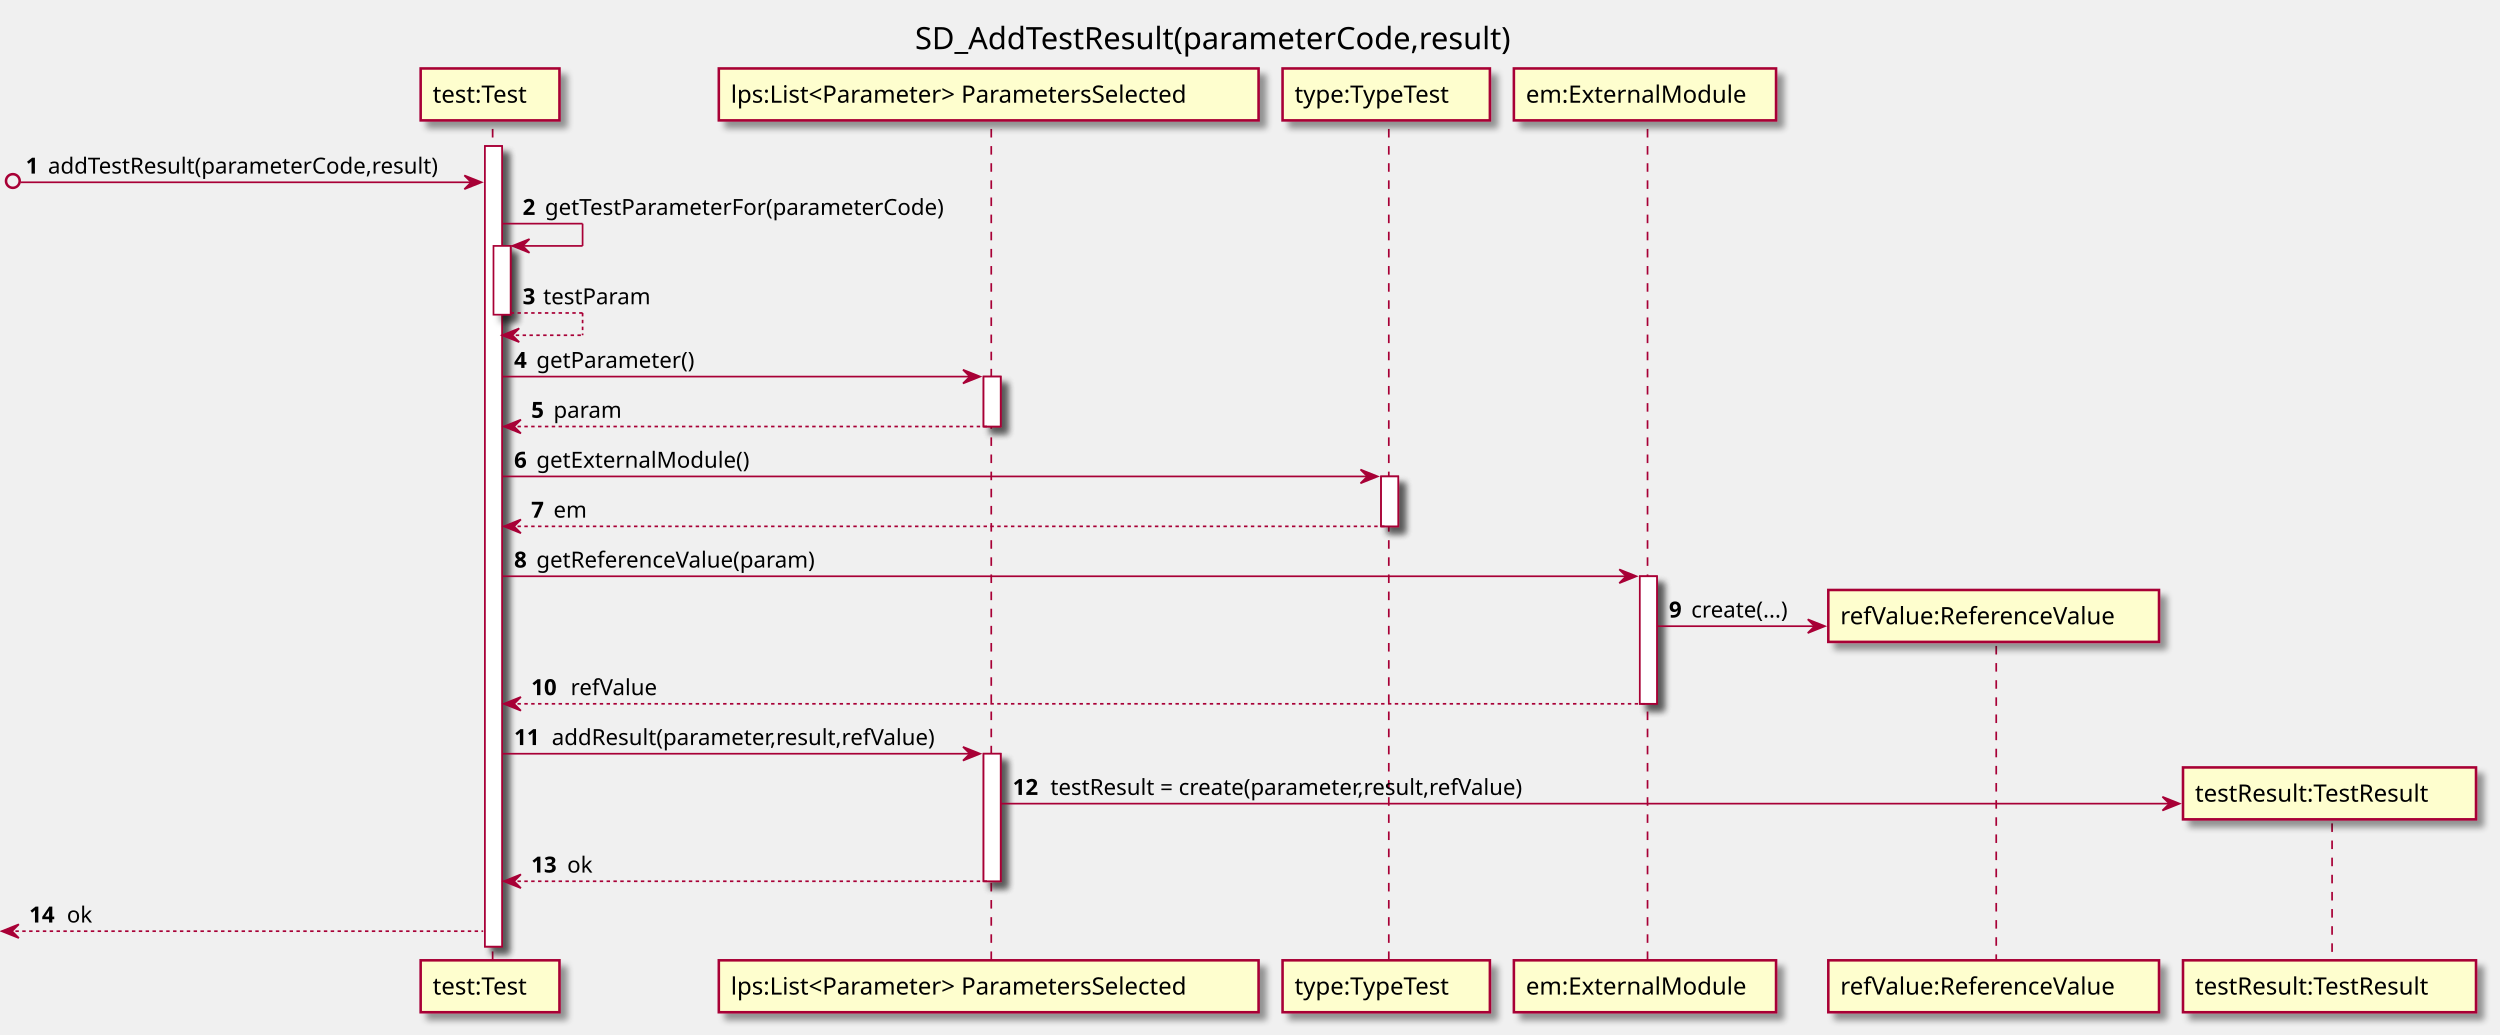
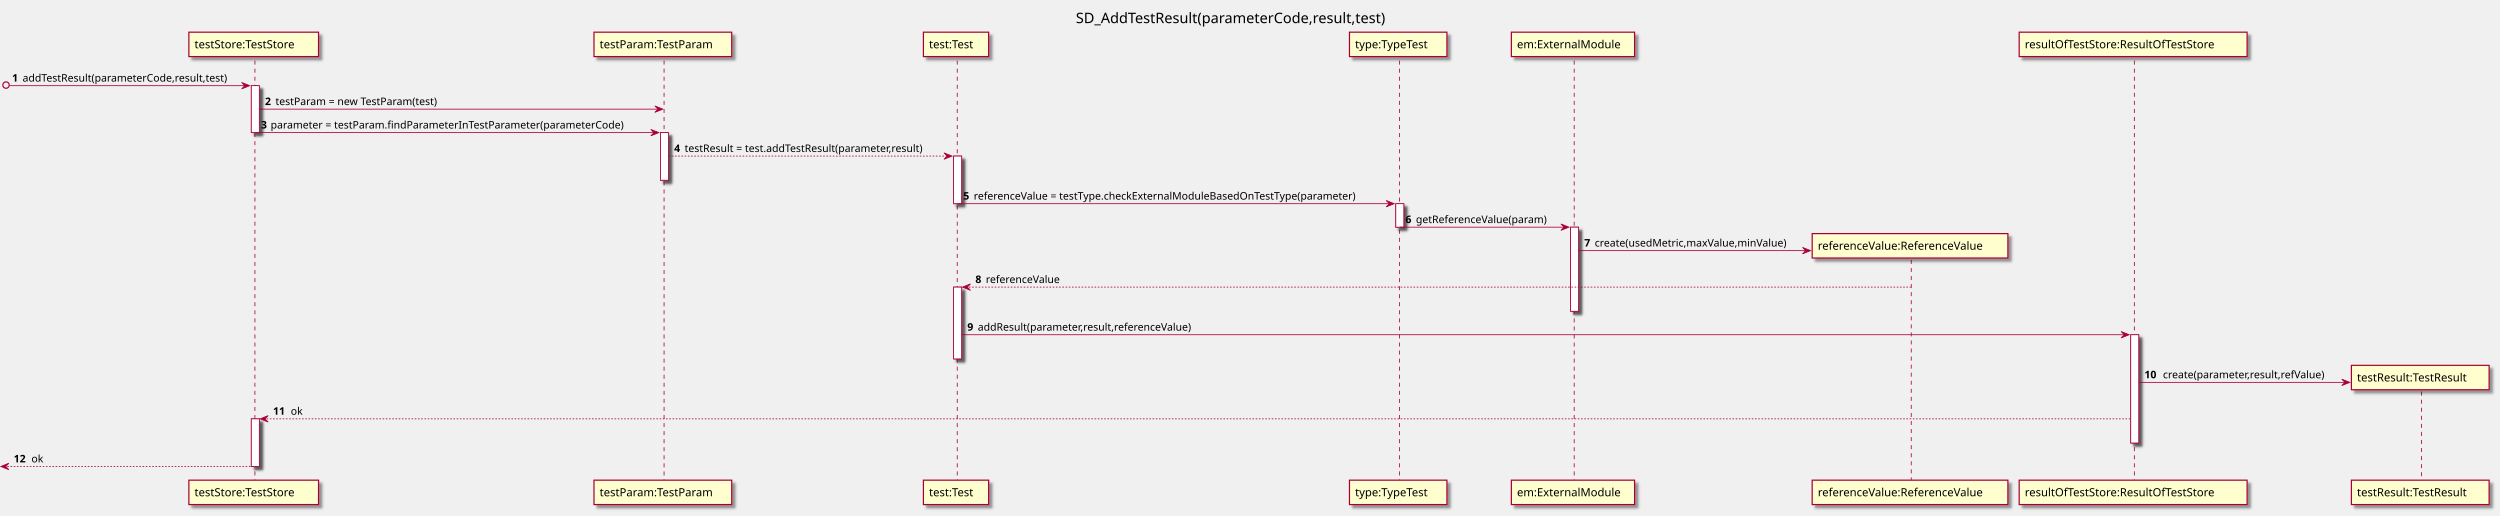
- <svg xmlns="http://www.w3.org/2000/svg" contentScriptType="application/ecmascript" contentStyleType="text/css" height="604px" preserveAspectRatio="none" style="width:1459px;height:604px;background:#FFFFFF;" version="1.1" viewBox="0 0 1459 604" width="1459px" zoomAndPan="magnify">
+ <svg xmlns="http://www.w3.org/2000/svg" contentScriptType="application/ecmascript" contentStyleType="text/css" height="640px" preserveAspectRatio="none" style="width:3104px;height:640px;background:#FFFFFF;" version="1.1" viewBox="0 0 3104 640" width="3104px" zoomAndPan="magnify">
  <defs>
-     <filter height="300%" id="faq3118v43zsx" width="300%" x="-1" y="-1">
+     <filter height="300%" id="fwriu9t95asdf" width="300%" x="-1" y="-1">
      <feGaussianBlur result="blurOut" stdDeviation="2.0" />
      <feColorMatrix in="blurOut" result="blurOut2" type="matrix" values="0 0 0 0 0 0 0 0 0 0 0 0 0 0 0 0 0 0 .4 0" />
      <feOffset dx="4.0" dy="4.0" in="blurOut2" result="blurOut3" />
      <feBlend in="SourceGraphic" in2="blurOut3" mode="normal" />
    </filter>
  </defs>
  <g>
-     <text fill="#000000" font-family="sans-serif" font-size="18" lengthAdjust="spacing" textLength="386" x="534" y="28.708">SD_AddTestResult(parameterCode,result)</text>
-     <rect fill="#FFFFFF" filter="url(#faq3118v43zsx)" height="467.188" style="stroke:#A80036;stroke-width:1.0;" width="10" x="283" y="85.25" />
-     <rect fill="#FFFFFF" filter="url(#faq3118v43zsx)" height="40.133" style="stroke:#A80036;stroke-width:1.0;" width="10" x="288" y="143.516" />
-     <rect fill="#FFFFFF" filter="url(#faq3118v43zsx)" height="29.133" style="stroke:#A80036;stroke-width:1.0;" width="10" x="574" y="219.781" />
-     <rect fill="#FFFFFF" filter="url(#faq3118v43zsx)" height="74.43" style="stroke:#A80036;stroke-width:1.0;" width="10" x="574" y="439.875" />
-     <rect fill="#FFFFFF" filter="url(#faq3118v43zsx)" height="29.133" style="stroke:#A80036;stroke-width:1.0;" width="10" x="806" y="278.047" />
-     <rect fill="#FFFFFF" filter="url(#faq3118v43zsx)" height="74.43" style="stroke:#A80036;stroke-width:1.0;" width="10" x="957" y="336.312" />
-     <line style="stroke:#A80036;stroke-width:1.0;stroke-dasharray:5.0,5.0;" x1="287.5" x2="287.5" y1="75.25" y2="561.438" />
-     <line style="stroke:#A80036;stroke-width:1.0;stroke-dasharray:5.0,5.0;" x1="578.5" x2="578.5" y1="75.25" y2="561.438" />
-     <line style="stroke:#A80036;stroke-width:1.0;stroke-dasharray:5.0,5.0;" x1="810.5" x2="810.5" y1="75.25" y2="561.438" />
-     <line style="stroke:#A80036;stroke-width:1.0;stroke-dasharray:5.0,5.0;" x1="961.5" x2="961.5" y1="75.25" y2="561.438" />
-     <line style="stroke:#A80036;stroke-width:1.0;stroke-dasharray:5.0,5.0;" x1="1165" x2="1165" y1="376.961" y2="561.438" />
-     <line style="stroke:#A80036;stroke-width:1.0;stroke-dasharray:5.0,5.0;" x1="1361" x2="1361" y1="480.523" y2="561.438" />
-     <rect fill="#FEFECE" filter="url(#faq3118v43zsx)" height="30.297" style="stroke:#A80036;stroke-width:1.5;" width="81" x="245.5" y="39.953" />
-     <text fill="#000000" font-family="sans-serif" font-size="14" lengthAdjust="spacing" textLength="67" x="252.5" y="59.948">test:Test</text>
-     <rect fill="#FEFECE" filter="url(#faq3118v43zsx)" height="30.297" style="stroke:#A80036;stroke-width:1.5;" width="81" x="245.5" y="560.438" />
-     <text fill="#000000" font-family="sans-serif" font-size="14" lengthAdjust="spacing" textLength="67" x="252.5" y="580.433">test:Test</text>
-     <rect fill="#FEFECE" filter="url(#faq3118v43zsx)" height="30.297" style="stroke:#A80036;stroke-width:1.5;" width="315" x="419.5" y="39.953" />
-     <text fill="#000000" font-family="sans-serif" font-size="14" lengthAdjust="spacing" textLength="301" x="426.5" y="59.948">lps:List&lt;Parameter&gt; ParametersSelected</text>
-     <rect fill="#FEFECE" filter="url(#faq3118v43zsx)" height="30.297" style="stroke:#A80036;stroke-width:1.5;" width="315" x="419.5" y="560.438" />
-     <text fill="#000000" font-family="sans-serif" font-size="14" lengthAdjust="spacing" textLength="301" x="426.5" y="580.433">lps:List&lt;Parameter&gt; ParametersSelected</text>
-     <rect fill="#FEFECE" filter="url(#faq3118v43zsx)" height="30.297" style="stroke:#A80036;stroke-width:1.5;" width="121" x="748.5" y="39.953" />
-     <text fill="#000000" font-family="sans-serif" font-size="14" lengthAdjust="spacing" textLength="107" x="755.5" y="59.948">type:TypeTest</text>
-     <rect fill="#FEFECE" filter="url(#faq3118v43zsx)" height="30.297" style="stroke:#A80036;stroke-width:1.5;" width="121" x="748.5" y="560.438" />
-     <text fill="#000000" font-family="sans-serif" font-size="14" lengthAdjust="spacing" textLength="107" x="755.5" y="580.433">type:TypeTest</text>
-     <rect fill="#FEFECE" filter="url(#faq3118v43zsx)" height="30.297" style="stroke:#A80036;stroke-width:1.5;" width="153" x="883.5" y="39.953" />
-     <text fill="#000000" font-family="sans-serif" font-size="14" lengthAdjust="spacing" textLength="139" x="890.5" y="59.948">em:ExternalModule</text>
-     <rect fill="#FEFECE" filter="url(#faq3118v43zsx)" height="30.297" style="stroke:#A80036;stroke-width:1.5;" width="153" x="883.5" y="560.438" />
-     <text fill="#000000" font-family="sans-serif" font-size="14" lengthAdjust="spacing" textLength="139" x="890.5" y="580.433">em:ExternalModule</text>
-     <rect fill="#FEFECE" filter="url(#faq3118v43zsx)" height="30.297" style="stroke:#A80036;stroke-width:1.5;" width="193" x="1067" y="560.438" />
-     <text fill="#000000" font-family="sans-serif" font-size="14" lengthAdjust="spacing" textLength="179" x="1074" y="580.433">refValue:ReferenceValue</text>
-     <rect fill="#FEFECE" filter="url(#faq3118v43zsx)" height="30.297" style="stroke:#A80036;stroke-width:1.5;" width="171" x="1274" y="560.438" />
-     <text fill="#000000" font-family="sans-serif" font-size="14" lengthAdjust="spacing" textLength="157" x="1281" y="580.433">testResult:TestResult</text>
-     <rect fill="#FFFFFF" filter="url(#faq3118v43zsx)" height="467.188" style="stroke:#A80036;stroke-width:1.0;" width="10" x="283" y="85.25" />
-     <rect fill="#FFFFFF" filter="url(#faq3118v43zsx)" height="40.133" style="stroke:#A80036;stroke-width:1.0;" width="10" x="288" y="143.516" />
-     <rect fill="#FFFFFF" filter="url(#faq3118v43zsx)" height="29.133" style="stroke:#A80036;stroke-width:1.0;" width="10" x="574" y="219.781" />
-     <rect fill="#FFFFFF" filter="url(#faq3118v43zsx)" height="74.43" style="stroke:#A80036;stroke-width:1.0;" width="10" x="574" y="439.875" />
-     <rect fill="#FFFFFF" filter="url(#faq3118v43zsx)" height="29.133" style="stroke:#A80036;stroke-width:1.0;" width="10" x="806" y="278.047" />
-     <rect fill="#FFFFFF" filter="url(#faq3118v43zsx)" height="74.43" style="stroke:#A80036;stroke-width:1.0;" width="10" x="957" y="336.312" />
+     <text fill="#000000" font-family="sans-serif" font-size="18" lengthAdjust="spacing" textLength="428" x="1335.75" y="28.708">SD_AddTestResult(parameterCode,result,test)</text>
+     <rect fill="#FFFFFF" filter="url(#fwriu9t95asdf)" height="58.266" style="stroke:#A80036;stroke-width:1.0;" width="10" x="312" y="106.383" />
+     <rect fill="#FFFFFF" filter="url(#fwriu9t95asdf)" height="59.133" style="stroke:#A80036;stroke-width:1.0;" width="10" x="312" y="520.039" />
+     <rect fill="#FFFFFF" filter="url(#fwriu9t95asdf)" height="59.133" style="stroke:#A80036;stroke-width:1.0;" width="10" x="820" y="164.648" />
+     <rect fill="#FFFFFF" filter="url(#fwriu9t95asdf)" height="59.133" style="stroke:#A80036;stroke-width:1.0;" width="10" x="1184" y="193.781" />
+     <rect fill="#FFFFFF" filter="url(#fwriu9t95asdf)" height="89.133" style="stroke:#A80036;stroke-width:1.0;" width="10" x="1184" y="356.477" />
+     <rect fill="#FFFFFF" filter="url(#fwriu9t95asdf)" height="29.133" style="stroke:#A80036;stroke-width:1.0;" width="10" x="1733" y="252.914" />
+     <rect fill="#FFFFFF" filter="url(#fwriu9t95asdf)" height="104.43" style="stroke:#A80036;stroke-width:1.0;" width="10" x="1950" y="282.047" />
+     <rect fill="#FFFFFF" filter="url(#fwriu9t95asdf)" height="134.43" style="stroke:#A80036;stroke-width:1.0;" width="10" x="2645.5" y="415.609" />
+     <line style="stroke:#A80036;stroke-width:1.0;stroke-dasharray:5.0,5.0;" x1="316.5" x2="316.5" y1="75.25" y2="597.172" />
+     <line style="stroke:#A80036;stroke-width:1.0;stroke-dasharray:5.0,5.0;" x1="824.5" x2="824.5" y1="75.25" y2="597.172" />
+     <line style="stroke:#A80036;stroke-width:1.0;stroke-dasharray:5.0,5.0;" x1="1188.5" x2="1188.5" y1="75.25" y2="597.172" />
+     <line style="stroke:#A80036;stroke-width:1.0;stroke-dasharray:5.0,5.0;" x1="1737.5" x2="1737.5" y1="75.25" y2="597.172" />
+     <line style="stroke:#A80036;stroke-width:1.0;stroke-dasharray:5.0,5.0;" x1="1954.5" x2="1954.5" y1="75.25" y2="597.172" />
+     <line style="stroke:#A80036;stroke-width:1.0;stroke-dasharray:5.0,5.0;" x1="2373" x2="2373" y1="322.695" y2="597.172" />
+     <line style="stroke:#A80036;stroke-width:1.0;stroke-dasharray:5.0,5.0;" x1="2650" x2="2650" y1="75.25" y2="597.172" />
+     <line style="stroke:#A80036;stroke-width:1.0;stroke-dasharray:5.0,5.0;" x1="3006.5" x2="3006.5" y1="486.258" y2="597.172" />
+     <rect fill="#FEFECE" filter="url(#fwriu9t95asdf)" height="30.297" style="stroke:#A80036;stroke-width:1.5;" width="161" x="234.5" y="39.953" />
+     <text fill="#000000" font-family="sans-serif" font-size="14" lengthAdjust="spacing" textLength="147" x="241.5" y="59.948">testStore:TestStore</text>
+     <rect fill="#FEFECE" filter="url(#fwriu9t95asdf)" height="30.297" style="stroke:#A80036;stroke-width:1.5;" width="161" x="234.5" y="596.172" />
+     <text fill="#000000" font-family="sans-serif" font-size="14" lengthAdjust="spacing" textLength="147" x="241.5" y="616.167">testStore:TestStore</text>
+     <rect fill="#FEFECE" filter="url(#fwriu9t95asdf)" height="30.297" style="stroke:#A80036;stroke-width:1.5;" width="171" x="737.5" y="39.953" />
+     <text fill="#000000" font-family="sans-serif" font-size="14" lengthAdjust="spacing" textLength="157" x="744.5" y="59.948">testParam:TestParam</text>
+     <rect fill="#FEFECE" filter="url(#fwriu9t95asdf)" height="30.297" style="stroke:#A80036;stroke-width:1.5;" width="171" x="737.5" y="596.172" />
+     <text fill="#000000" font-family="sans-serif" font-size="14" lengthAdjust="spacing" textLength="157" x="744.5" y="616.167">testParam:TestParam</text>
+     <rect fill="#FEFECE" filter="url(#fwriu9t95asdf)" height="30.297" style="stroke:#A80036;stroke-width:1.5;" width="81" x="1146.5" y="39.953" />
+     <text fill="#000000" font-family="sans-serif" font-size="14" lengthAdjust="spacing" textLength="67" x="1153.5" y="59.948">test:Test</text>
+     <rect fill="#FEFECE" filter="url(#fwriu9t95asdf)" height="30.297" style="stroke:#A80036;stroke-width:1.5;" width="81" x="1146.5" y="596.172" />
+     <text fill="#000000" font-family="sans-serif" font-size="14" lengthAdjust="spacing" textLength="67" x="1153.5" y="616.167">test:Test</text>
+     <rect fill="#FEFECE" filter="url(#fwriu9t95asdf)" height="30.297" style="stroke:#A80036;stroke-width:1.5;" width="121" x="1675.5" y="39.953" />
+     <text fill="#000000" font-family="sans-serif" font-size="14" lengthAdjust="spacing" textLength="107" x="1682.5" y="59.948">type:TypeTest</text>
+     <rect fill="#FEFECE" filter="url(#fwriu9t95asdf)" height="30.297" style="stroke:#A80036;stroke-width:1.5;" width="121" x="1675.5" y="596.172" />
+     <text fill="#000000" font-family="sans-serif" font-size="14" lengthAdjust="spacing" textLength="107" x="1682.5" y="616.167">type:TypeTest</text>
+     <rect fill="#FEFECE" filter="url(#fwriu9t95asdf)" height="30.297" style="stroke:#A80036;stroke-width:1.5;" width="153" x="1876.5" y="39.953" />
+     <text fill="#000000" font-family="sans-serif" font-size="14" lengthAdjust="spacing" textLength="139" x="1883.5" y="59.948">em:ExternalModule</text>
+     <rect fill="#FEFECE" filter="url(#fwriu9t95asdf)" height="30.297" style="stroke:#A80036;stroke-width:1.5;" width="153" x="1876.5" y="596.172" />
+     <text fill="#000000" font-family="sans-serif" font-size="14" lengthAdjust="spacing" textLength="139" x="1883.5" y="616.167">em:ExternalModule</text>
+     <rect fill="#FEFECE" filter="url(#fwriu9t95asdf)" height="30.297" style="stroke:#A80036;stroke-width:1.5;" width="243" x="2250" y="596.172" />
+     <text fill="#000000" font-family="sans-serif" font-size="14" lengthAdjust="spacing" textLength="229" x="2257" y="616.167">referenceValue:ReferenceValue</text>
+     <rect fill="#FEFECE" filter="url(#fwriu9t95asdf)" height="30.297" style="stroke:#A80036;stroke-width:1.5;" width="283" x="2507" y="39.953" />
+     <text fill="#000000" font-family="sans-serif" font-size="14" lengthAdjust="spacing" textLength="269" x="2514" y="59.948">resultOfTestStore:ResultOfTestStore</text>
+     <rect fill="#FEFECE" filter="url(#fwriu9t95asdf)" height="30.297" style="stroke:#A80036;stroke-width:1.5;" width="283" x="2507" y="596.172" />
+     <text fill="#000000" font-family="sans-serif" font-size="14" lengthAdjust="spacing" textLength="269" x="2514" y="616.167">resultOfTestStore:ResultOfTestStore</text>
+     <rect fill="#FEFECE" filter="url(#fwriu9t95asdf)" height="30.297" style="stroke:#A80036;stroke-width:1.5;" width="171" x="2919.5" y="596.172" />
+     <text fill="#000000" font-family="sans-serif" font-size="14" lengthAdjust="spacing" textLength="157" x="2926.5" y="616.167">testResult:TestResult</text>
+     <rect fill="#FFFFFF" filter="url(#fwriu9t95asdf)" height="58.266" style="stroke:#A80036;stroke-width:1.0;" width="10" x="312" y="106.383" />
+     <rect fill="#FFFFFF" filter="url(#fwriu9t95asdf)" height="59.133" style="stroke:#A80036;stroke-width:1.0;" width="10" x="312" y="520.039" />
+     <rect fill="#FFFFFF" filter="url(#fwriu9t95asdf)" height="59.133" style="stroke:#A80036;stroke-width:1.0;" width="10" x="820" y="164.648" />
+     <rect fill="#FFFFFF" filter="url(#fwriu9t95asdf)" height="59.133" style="stroke:#A80036;stroke-width:1.0;" width="10" x="1184" y="193.781" />
+     <rect fill="#FFFFFF" filter="url(#fwriu9t95asdf)" height="89.133" style="stroke:#A80036;stroke-width:1.0;" width="10" x="1184" y="356.477" />
+     <rect fill="#FFFFFF" filter="url(#fwriu9t95asdf)" height="29.133" style="stroke:#A80036;stroke-width:1.0;" width="10" x="1733" y="252.914" />
+     <rect fill="#FFFFFF" filter="url(#fwriu9t95asdf)" height="104.43" style="stroke:#A80036;stroke-width:1.0;" width="10" x="1950" y="282.047" />
+     <rect fill="#FFFFFF" filter="url(#fwriu9t95asdf)" height="134.43" style="stroke:#A80036;stroke-width:1.0;" width="10" x="2645.5" y="415.609" />
    <ellipse cx="7.5" cy="105.633" rx="4" ry="4" style="stroke:#A80036;stroke-width:1.5;fill:none;" />
-     <polygon fill="#A80036" points="271,102.383,281,106.383,271,110.383,275,106.383" style="stroke:#A80036;stroke-width:1.0;" />
-     <line style="stroke:#A80036;stroke-width:1.0;" x1="12" x2="277" y1="106.383" y2="106.383" />
+     <polygon fill="#A80036" points="300,102.383,310,106.383,300,110.383,304,106.383" style="stroke:#A80036;stroke-width:1.0;" />
+     <line style="stroke:#A80036;stroke-width:1.0;" x1="12" x2="306" y1="106.383" y2="106.383" />
    <text fill="#000000" font-family="sans-serif" font-size="13" font-weight="bold" lengthAdjust="spacing" textLength="9" x="15" y="101.317">1</text>
-     <text fill="#000000" font-family="sans-serif" font-size="13" lengthAdjust="spacing" textLength="243" x="28" y="101.317">addTestResult(parameterCode,result)</text>
-     <line style="stroke:#A80036;stroke-width:1.0;" x1="293" x2="340" y1="130.516" y2="130.516" />
-     <line style="stroke:#A80036;stroke-width:1.0;" x1="340" x2="340" y1="130.516" y2="143.516" />
-     <line style="stroke:#A80036;stroke-width:1.0;" x1="299" x2="340" y1="143.516" y2="143.516" />
-     <polygon fill="#A80036" points="309,139.516,299,143.516,309,147.516,305,143.516" style="stroke:#A80036;stroke-width:1.0;" />
-     <text fill="#000000" font-family="sans-serif" font-size="13" font-weight="bold" lengthAdjust="spacing" textLength="9" x="305" y="125.45">2</text>
-     <text fill="#000000" font-family="sans-serif" font-size="13" lengthAdjust="spacing" textLength="248" x="318" y="125.45">getTestParameterFor(parameterCode)</text>
-     <line style="stroke:#A80036;stroke-width:1.0;stroke-dasharray:2.0,2.0;" x1="298" x2="340" y1="182.648" y2="182.648" />
-     <line style="stroke:#A80036;stroke-width:1.0;stroke-dasharray:2.0,2.0;" x1="340" x2="340" y1="182.648" y2="195.648" />
-     <line style="stroke:#A80036;stroke-width:1.0;stroke-dasharray:2.0,2.0;" x1="293" x2="340" y1="195.648" y2="195.648" />
-     <polygon fill="#A80036" points="303,191.648,293,195.648,303,199.648,299,195.648" style="stroke:#A80036;stroke-width:1.0;" />
-     <text fill="#000000" font-family="sans-serif" font-size="13" font-weight="bold" lengthAdjust="spacing" textLength="8" x="305" y="177.583">3</text>
-     <text fill="#000000" font-family="sans-serif" font-size="13" lengthAdjust="spacing" textLength="67" x="317" y="177.583">testParam</text>
-     <polygon fill="#A80036" points="562,215.781,572,219.781,562,223.781,566,219.781" style="stroke:#A80036;stroke-width:1.0;" />
-     <line style="stroke:#A80036;stroke-width:1.0;" x1="293" x2="568" y1="219.781" y2="219.781" />
-     <text fill="#000000" font-family="sans-serif" font-size="13" font-weight="bold" lengthAdjust="spacing" textLength="9" x="300" y="214.715">4</text>
-     <text fill="#000000" font-family="sans-serif" font-size="13" lengthAdjust="spacing" textLength="99" x="313" y="214.715">getParameter()</text>
-     <polygon fill="#A80036" points="304,244.914,294,248.914,304,252.914,300,248.914" style="stroke:#A80036;stroke-width:1.0;" />
-     <line style="stroke:#A80036;stroke-width:1.0;stroke-dasharray:2.0,2.0;" x1="298" x2="578" y1="248.914" y2="248.914" />
-     <text fill="#000000" font-family="sans-serif" font-size="13" font-weight="bold" lengthAdjust="spacing" textLength="9" x="310" y="243.848">5</text>
-     <text fill="#000000" font-family="sans-serif" font-size="13" lengthAdjust="spacing" textLength="42" x="323" y="243.848">param</text>
-     <polygon fill="#A80036" points="794,274.047,804,278.047,794,282.047,798,278.047" style="stroke:#A80036;stroke-width:1.0;" />
-     <line style="stroke:#A80036;stroke-width:1.0;" x1="293" x2="800" y1="278.047" y2="278.047" />
-     <text fill="#000000" font-family="sans-serif" font-size="13" font-weight="bold" lengthAdjust="spacing" textLength="9" x="300" y="272.981">6</text>
-     <text fill="#000000" font-family="sans-serif" font-size="13" lengthAdjust="spacing" textLength="129" x="313" y="272.981">getExternalModule()</text>
-     <polygon fill="#A80036" points="304,303.18,294,307.18,304,311.18,300,307.18" style="stroke:#A80036;stroke-width:1.0;" />
-     <line style="stroke:#A80036;stroke-width:1.0;stroke-dasharray:2.0,2.0;" x1="298" x2="810" y1="307.18" y2="307.18" />
-     <text fill="#000000" font-family="sans-serif" font-size="13" font-weight="bold" lengthAdjust="spacing" textLength="9" x="310" y="302.114">7</text>
-     <text fill="#000000" font-family="sans-serif" font-size="13" lengthAdjust="spacing" textLength="21" x="323" y="302.114">em</text>
-     <polygon fill="#A80036" points="945,332.312,955,336.312,945,340.312,949,336.312" style="stroke:#A80036;stroke-width:1.0;" />
-     <line style="stroke:#A80036;stroke-width:1.0;" x1="293" x2="951" y1="336.312" y2="336.312" />
-     <text fill="#000000" font-family="sans-serif" font-size="13" font-weight="bold" lengthAdjust="spacing" textLength="9" x="300" y="331.247">8</text>
-     <text fill="#000000" font-family="sans-serif" font-size="13" lengthAdjust="spacing" textLength="175" x="313" y="331.247">getReferenceValue(param)</text>
-     <polygon fill="#A80036" points="1055,361.445,1065,365.445,1055,369.445,1059,365.445" style="stroke:#A80036;stroke-width:1.0;" />
-     <line style="stroke:#A80036;stroke-width:1.0;" x1="967" x2="1061" y1="365.445" y2="365.445" />
-     <text fill="#000000" font-family="sans-serif" font-size="13" font-weight="bold" lengthAdjust="spacing" textLength="9" x="974" y="360.379">9</text>
-     <text fill="#000000" font-family="sans-serif" font-size="13" lengthAdjust="spacing" textLength="63" x="987" y="360.379">create(...)</text>
-     <rect fill="#FEFECE" filter="url(#faq3118v43zsx)" height="30.297" style="stroke:#A80036;stroke-width:1.5;" width="193" x="1067" y="344.312" />
-     <text fill="#000000" font-family="sans-serif" font-size="14" lengthAdjust="spacing" textLength="179" x="1074" y="364.308">refValue:ReferenceValue</text>
-     <polygon fill="#A80036" points="304,406.742,294,410.742,304,414.742,300,410.742" style="stroke:#A80036;stroke-width:1.0;" />
-     <line style="stroke:#A80036;stroke-width:1.0;stroke-dasharray:2.0,2.0;" x1="298" x2="961" y1="410.742" y2="410.742" />
-     <text fill="#000000" font-family="sans-serif" font-size="13" font-weight="bold" lengthAdjust="spacing" textLength="19" x="310" y="405.676">10</text>
-     <text fill="#000000" font-family="sans-serif" font-size="13" lengthAdjust="spacing" textLength="54" x="333" y="405.676">refValue</text>
-     <polygon fill="#A80036" points="562,435.875,572,439.875,562,443.875,566,439.875" style="stroke:#A80036;stroke-width:1.0;" />
-     <line style="stroke:#A80036;stroke-width:1.0;" x1="293" x2="568" y1="439.875" y2="439.875" />
-     <text fill="#000000" font-family="sans-serif" font-size="13" font-weight="bold" lengthAdjust="spacing" textLength="18" x="300" y="434.809">11</text>
-     <text fill="#000000" font-family="sans-serif" font-size="13" lengthAdjust="spacing" textLength="240" x="322" y="434.809">addResult(parameter,result,refValue)</text>
-     <polygon fill="#A80036" points="1262,465.008,1272,469.008,1262,473.008,1266,469.008" style="stroke:#A80036;stroke-width:1.0;" />
-     <line style="stroke:#A80036;stroke-width:1.0;" x1="584" x2="1268" y1="469.008" y2="469.008" />
-     <text fill="#000000" font-family="sans-serif" font-size="13" font-weight="bold" lengthAdjust="spacing" textLength="18" x="591" y="463.942">12</text>
-     <text fill="#000000" font-family="sans-serif" font-size="13" lengthAdjust="spacing" textLength="300" x="613" y="463.942">testResult = create(parameter,result,refValue)</text>
-     <rect fill="#FEFECE" filter="url(#faq3118v43zsx)" height="30.297" style="stroke:#A80036;stroke-width:1.5;" width="171" x="1274" y="447.875" />
-     <text fill="#000000" font-family="sans-serif" font-size="14" lengthAdjust="spacing" textLength="157" x="1281" y="467.87">testResult:TestResult</text>
-     <polygon fill="#A80036" points="304,510.305,294,514.305,304,518.305,300,514.305" style="stroke:#A80036;stroke-width:1.0;" />
-     <line style="stroke:#A80036;stroke-width:1.0;stroke-dasharray:2.0,2.0;" x1="298" x2="578" y1="514.305" y2="514.305" />
-     <text fill="#000000" font-family="sans-serif" font-size="13" font-weight="bold" lengthAdjust="spacing" textLength="17" x="310" y="509.239">13</text>
-     <text fill="#000000" font-family="sans-serif" font-size="13" lengthAdjust="spacing" textLength="15" x="331" y="509.239">ok</text>
-     <polygon fill="#A80036" points="11,539.438,1,543.438,11,547.438,7,543.438" style="stroke:#A80036;stroke-width:1.0;" />
-     <line style="stroke:#A80036;stroke-width:1.0;stroke-dasharray:2.0,2.0;" x1="5" x2="282" y1="543.438" y2="543.438" />
-     <text fill="#000000" font-family="sans-serif" font-size="13" font-weight="bold" lengthAdjust="spacing" textLength="18" x="17" y="538.372">14</text>
-     <text fill="#000000" font-family="sans-serif" font-size="13" lengthAdjust="spacing" textLength="15" x="39" y="538.372">ok</text>
+     <text fill="#000000" font-family="sans-serif" font-size="13" lengthAdjust="spacing" textLength="272" x="28" y="101.317">addTestResult(parameterCode,result,test)</text>
+     <polygon fill="#A80036" points="813,131.516,823,135.516,813,139.516,817,135.516" style="stroke:#A80036;stroke-width:1.0;" />
+     <line style="stroke:#A80036;stroke-width:1.0;" x1="322" x2="819" y1="135.516" y2="135.516" />
+     <text fill="#000000" font-family="sans-serif" font-size="13" font-weight="bold" lengthAdjust="spacing" textLength="9" x="329" y="130.45">2</text>
+     <text fill="#000000" font-family="sans-serif" font-size="13" lengthAdjust="spacing" textLength="221" x="342" y="130.45">testParam = new TestParam(test)</text>
+     <polygon fill="#A80036" points="808,160.648,818,164.648,808,168.648,812,164.648" style="stroke:#A80036;stroke-width:1.0;" />
+     <line style="stroke:#A80036;stroke-width:1.0;" x1="317" x2="814" y1="164.648" y2="164.648" />
+     <text fill="#000000" font-family="sans-serif" font-size="13" font-weight="bold" lengthAdjust="spacing" textLength="8" x="324" y="159.583">3</text>
+     <text fill="#000000" font-family="sans-serif" font-size="13" lengthAdjust="spacing" textLength="467" x="336" y="159.583">parameter = testParam.findParameterInTestParameter(parameterCode)</text>
+     <polygon fill="#A80036" points="1172,189.781,1182,193.781,1172,197.781,1176,193.781" style="stroke:#A80036;stroke-width:1.0;" />
+     <line style="stroke:#A80036;stroke-width:1.0;stroke-dasharray:2.0,2.0;" x1="830" x2="1178" y1="193.781" y2="193.781" />
+     <text fill="#000000" font-family="sans-serif" font-size="13" font-weight="bold" lengthAdjust="spacing" textLength="9" x="837" y="188.715">4</text>
+     <text fill="#000000" font-family="sans-serif" font-size="13" lengthAdjust="spacing" textLength="322" x="850" y="188.715">testResult = test.addTestResult(parameter,result)</text>
+     <polygon fill="#A80036" points="1721,248.914,1731,252.914,1721,256.914,1725,252.914" style="stroke:#A80036;stroke-width:1.0;" />
+     <line style="stroke:#A80036;stroke-width:1.0;" x1="1189" x2="1727" y1="252.914" y2="252.914" />
+     <text fill="#000000" font-family="sans-serif" font-size="13" font-weight="bold" lengthAdjust="spacing" textLength="9" x="1196" y="247.848">5</text>
+     <text fill="#000000" font-family="sans-serif" font-size="13" lengthAdjust="spacing" textLength="507" x="1209" y="247.848">referenceValue = testType.checkExternalModuleBasedOnTestType(parameter)</text>
+     <polygon fill="#A80036" points="1938,278.047,1948,282.047,1938,286.047,1942,282.047" style="stroke:#A80036;stroke-width:1.0;" />
+     <line style="stroke:#A80036;stroke-width:1.0;" x1="1738" x2="1944" y1="282.047" y2="282.047" />
+     <text fill="#000000" font-family="sans-serif" font-size="13" font-weight="bold" lengthAdjust="spacing" textLength="9" x="1745" y="276.981">6</text>
+     <text fill="#000000" font-family="sans-serif" font-size="13" lengthAdjust="spacing" textLength="175" x="1758" y="276.981">getReferenceValue(param)</text>
+     <polygon fill="#A80036" points="2238,307.18,2248,311.18,2238,315.18,2242,311.18" style="stroke:#A80036;stroke-width:1.0;" />
+     <line style="stroke:#A80036;stroke-width:1.0;" x1="1960" x2="2244" y1="311.18" y2="311.18" />
+     <text fill="#000000" font-family="sans-serif" font-size="13" font-weight="bold" lengthAdjust="spacing" textLength="9" x="1967" y="306.114">7</text>
+     <text fill="#000000" font-family="sans-serif" font-size="13" lengthAdjust="spacing" textLength="253" x="1980" y="306.114">create(usedMetric,maxValue,minValue)</text>
+     <rect fill="#FEFECE" filter="url(#fwriu9t95asdf)" height="30.297" style="stroke:#A80036;stroke-width:1.5;" width="243" x="2250" y="290.047" />
+     <text fill="#000000" font-family="sans-serif" font-size="14" lengthAdjust="spacing" textLength="229" x="2257" y="310.042">referenceValue:ReferenceValue</text>
+     <polygon fill="#A80036" points="1205,352.477,1195,356.477,1205,360.477,1201,356.477" style="stroke:#A80036;stroke-width:1.0;" />
+     <line style="stroke:#A80036;stroke-width:1.0;stroke-dasharray:2.0,2.0;" x1="1199" x2="2372.5" y1="356.477" y2="356.477" />
+     <text fill="#000000" font-family="sans-serif" font-size="13" font-weight="bold" lengthAdjust="spacing" textLength="9" x="1211" y="351.411">8</text>
+     <text fill="#000000" font-family="sans-serif" font-size="13" lengthAdjust="spacing" textLength="98" x="1224" y="351.411">referenceValue</text>
+     <polygon fill="#A80036" points="2633.5,411.609,2643.5,415.609,2633.5,419.609,2637.5,415.609" style="stroke:#A80036;stroke-width:1.0;" />
+     <line style="stroke:#A80036;stroke-width:1.0;" x1="1194" x2="2639.5" y1="415.609" y2="415.609" />
+     <text fill="#000000" font-family="sans-serif" font-size="13" font-weight="bold" lengthAdjust="spacing" textLength="9" x="1201" y="410.543">9</text>
+     <text fill="#000000" font-family="sans-serif" font-size="13" lengthAdjust="spacing" textLength="284" x="1214" y="410.543">addResult(parameter,result,referenceValue)</text>
+     <polygon fill="#A80036" points="2907.5,470.742,2917.5,474.742,2907.5,478.742,2911.5,474.742" style="stroke:#A80036;stroke-width:1.0;" />
+     <line style="stroke:#A80036;stroke-width:1.0;" x1="2655.5" x2="2913.5" y1="474.742" y2="474.742" />
+     <text fill="#000000" font-family="sans-serif" font-size="13" font-weight="bold" lengthAdjust="spacing" textLength="19" x="2662.5" y="469.676">10</text>
+     <text fill="#000000" font-family="sans-serif" font-size="13" lengthAdjust="spacing" textLength="217" x="2685.5" y="469.676">create(parameter,result,refValue)</text>
+     <rect fill="#FEFECE" filter="url(#fwriu9t95asdf)" height="30.297" style="stroke:#A80036;stroke-width:1.5;" width="171" x="2919.5" y="453.609" />
+     <text fill="#000000" font-family="sans-serif" font-size="14" lengthAdjust="spacing" textLength="157" x="2926.5" y="473.604">testResult:TestResult</text>
+     <polygon fill="#A80036" points="333,516.039,323,520.039,333,524.039,329,520.039" style="stroke:#A80036;stroke-width:1.0;" />
+     <line style="stroke:#A80036;stroke-width:1.0;stroke-dasharray:2.0,2.0;" x1="327" x2="2644.5" y1="520.039" y2="520.039" />
+     <text fill="#000000" font-family="sans-serif" font-size="13" font-weight="bold" lengthAdjust="spacing" textLength="18" x="339" y="514.973">11</text>
+     <text fill="#000000" font-family="sans-serif" font-size="13" lengthAdjust="spacing" textLength="15" x="361" y="514.973">ok</text>
+     <polygon fill="#A80036" points="11,575.172,1,579.172,11,583.172,7,579.172" style="stroke:#A80036;stroke-width:1.0;" />
+     <line style="stroke:#A80036;stroke-width:1.0;stroke-dasharray:2.0,2.0;" x1="5" x2="316" y1="579.172" y2="579.172" />
+     <text fill="#000000" font-family="sans-serif" font-size="13" font-weight="bold" lengthAdjust="spacing" textLength="18" x="17" y="574.106">12</text>
+     <text fill="#000000" font-family="sans-serif" font-size="13" lengthAdjust="spacing" textLength="15" x="39" y="574.106">ok</text>
  </g>
</svg>
